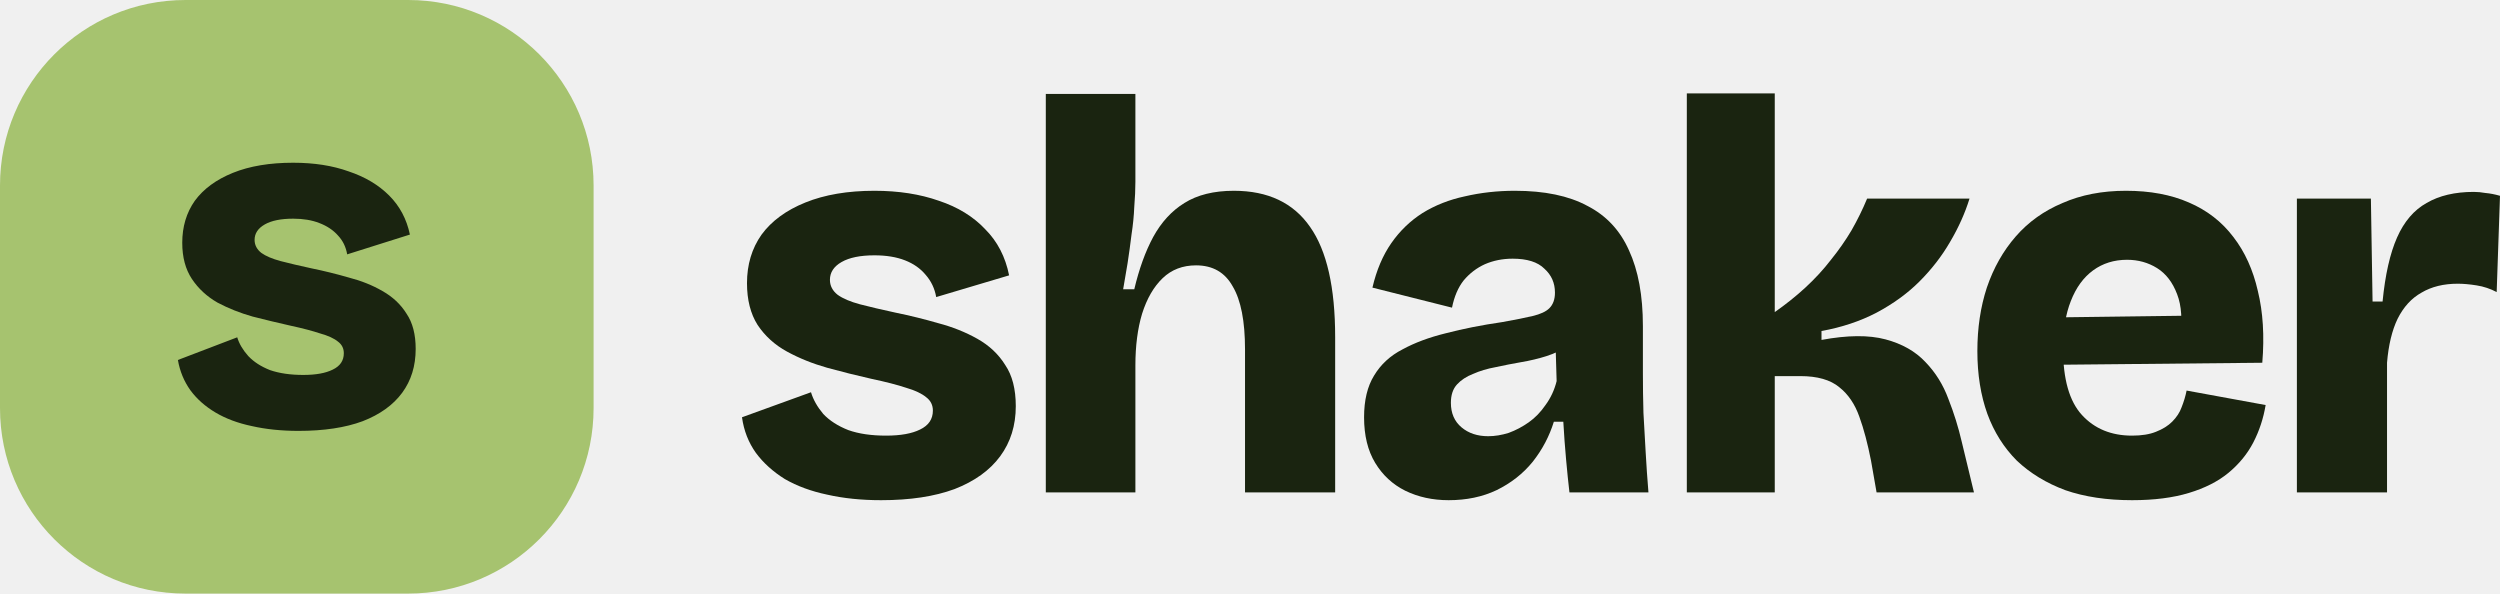
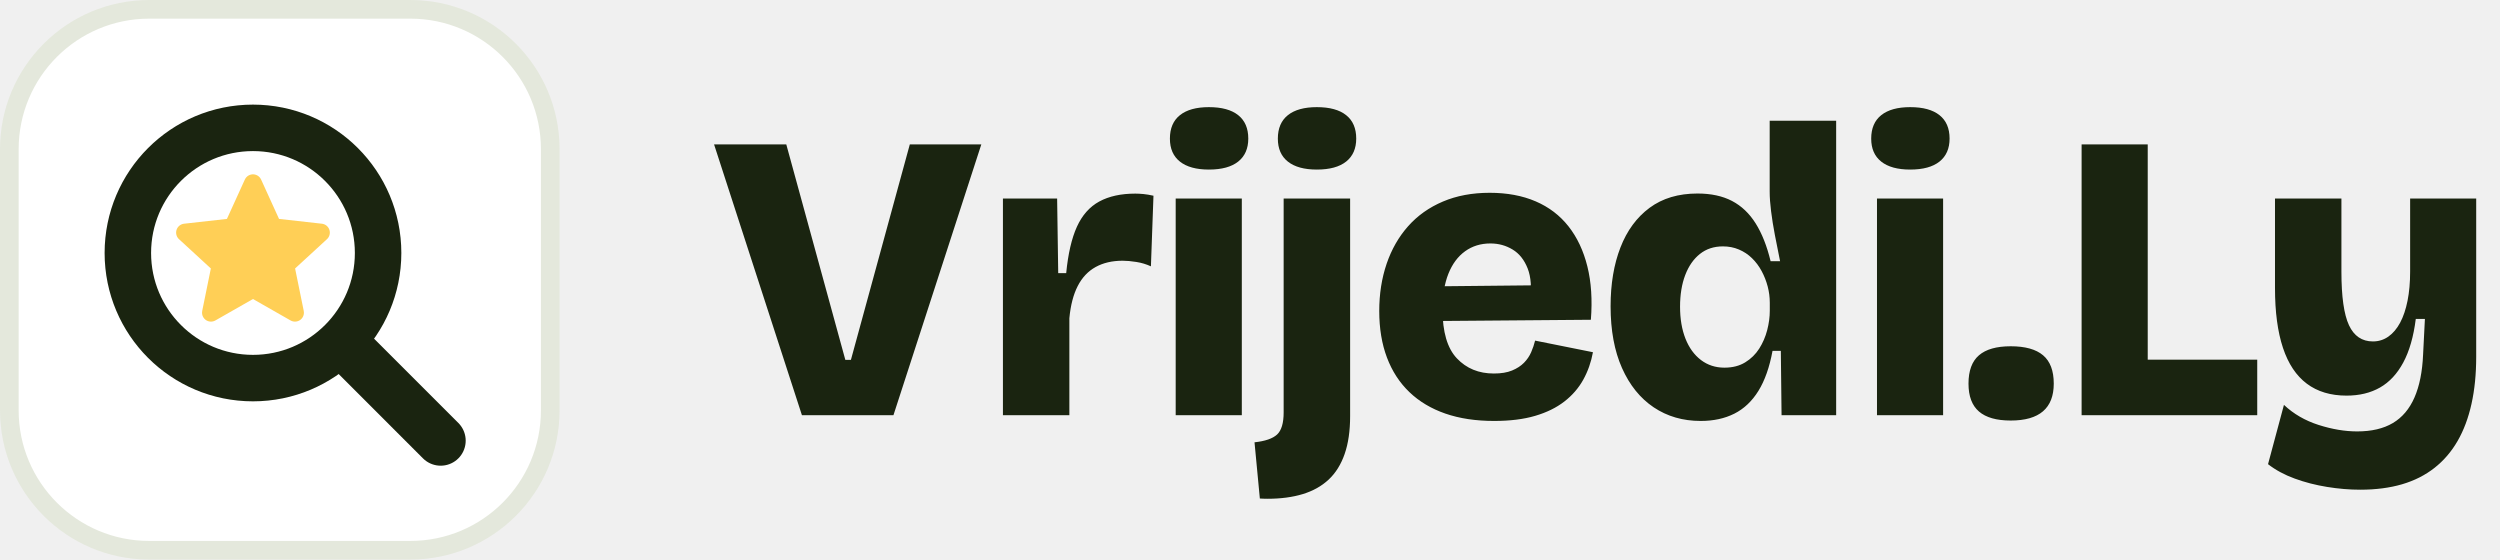
- <svg xmlns="http://www.w3.org/2000/svg" preserveAspectRatio="none" overflow="visible" style="display: block;" width="117.926" height="28" viewBox="0 0 117.926 28" fill="none">
-   <g id="Logo">
-     <g id="Mark">
-       <rect width="28" height="28" rx="8.75" fill="#A6C36F" />
-       <path id="Glyph s" d="M14.08 20.325C13.276 20.325 12.54 20.249 11.873 20.097C11.221 19.96 10.652 19.748 10.167 19.46C9.681 19.172 9.287 18.823 8.984 18.413C8.68 17.989 8.483 17.511 8.392 16.98L11.19 15.911C11.281 16.214 11.456 16.51 11.714 16.798C11.972 17.071 12.313 17.291 12.737 17.458C13.177 17.61 13.7 17.686 14.307 17.686C14.899 17.686 15.361 17.602 15.695 17.435C16.044 17.268 16.218 17.011 16.218 16.662C16.218 16.434 16.127 16.252 15.945 16.116C15.763 15.964 15.482 15.835 15.103 15.729C14.739 15.608 14.277 15.486 13.716 15.365C13.109 15.229 12.51 15.084 11.918 14.933C11.327 14.766 10.773 14.546 10.258 14.273C9.757 13.985 9.355 13.613 9.052 13.158C8.749 12.703 8.597 12.134 8.597 11.452C8.597 10.694 8.794 10.034 9.188 9.473C9.598 8.912 10.197 8.472 10.986 8.153C11.774 7.835 12.722 7.676 13.829 7.676C14.815 7.676 15.687 7.812 16.446 8.085C17.219 8.343 17.856 8.722 18.357 9.223C18.857 9.723 19.183 10.337 19.335 11.065L16.377 11.998C16.317 11.649 16.173 11.353 15.945 11.111C15.718 10.853 15.422 10.656 15.058 10.519C14.709 10.383 14.3 10.315 13.829 10.315C13.253 10.315 12.806 10.405 12.487 10.588C12.169 10.77 12.009 11.012 12.009 11.316C12.009 11.558 12.116 11.763 12.328 11.93C12.54 12.081 12.844 12.21 13.238 12.316C13.647 12.423 14.133 12.536 14.694 12.658C15.285 12.779 15.869 12.923 16.446 13.09C17.037 13.242 17.568 13.454 18.038 13.727C18.523 14 18.903 14.356 19.176 14.796C19.464 15.221 19.608 15.774 19.608 16.457C19.608 17.261 19.395 17.951 18.971 18.527C18.546 19.104 17.924 19.551 17.105 19.869C16.286 20.173 15.278 20.325 14.08 20.325Z" fill="#1A2410" />
-     </g>
-     <g id="Wordmark shaker">
-       <path d="M41.562 23.594C40.635 23.594 39.786 23.507 39.016 23.332C38.264 23.174 37.599 22.929 37.021 22.597C36.461 22.247 36.006 21.836 35.656 21.363C35.306 20.873 35.087 20.313 35 19.683L38.255 18.502C38.36 18.852 38.553 19.193 38.833 19.526C39.13 19.841 39.524 20.094 40.014 20.287C40.504 20.462 41.099 20.549 41.799 20.549C42.481 20.549 43.015 20.453 43.4 20.261C43.803 20.068 44.004 19.771 44.004 19.368C44.004 19.106 43.899 18.896 43.689 18.738C43.479 18.563 43.164 18.414 42.744 18.292C42.324 18.152 41.781 18.012 41.116 17.872C40.416 17.714 39.716 17.539 39.016 17.347C38.334 17.154 37.704 16.901 37.126 16.586C36.549 16.271 36.085 15.851 35.735 15.326C35.403 14.801 35.236 14.144 35.236 13.357C35.236 12.482 35.464 11.721 35.919 11.073C36.391 10.426 37.083 9.918 37.992 9.551C38.903 9.183 39.987 8.999 41.248 8.999C42.385 8.999 43.4 9.157 44.292 9.472C45.185 9.769 45.911 10.216 46.471 10.811C47.049 11.388 47.425 12.114 47.6 12.989L44.161 14.013C44.091 13.611 43.925 13.261 43.663 12.963C43.417 12.666 43.094 12.438 42.691 12.281C42.289 12.123 41.807 12.044 41.248 12.044C40.583 12.044 40.066 12.149 39.699 12.359C39.331 12.569 39.148 12.849 39.148 13.199C39.148 13.479 39.27 13.716 39.515 13.908C39.76 14.083 40.11 14.232 40.565 14.354C41.038 14.477 41.597 14.608 42.245 14.748C42.928 14.888 43.601 15.054 44.266 15.247C44.931 15.422 45.544 15.667 46.104 15.982C46.664 16.297 47.101 16.708 47.416 17.216C47.749 17.706 47.915 18.353 47.915 19.158C47.915 20.068 47.67 20.856 47.18 21.521C46.69 22.186 45.972 22.702 45.028 23.069C44.083 23.419 42.928 23.594 41.562 23.594Z" fill="#1A2410" />
-       <path d="M49.331 23.227V4.432H53.557V8.579C53.557 8.929 53.539 9.323 53.504 9.761C53.487 10.181 53.443 10.618 53.373 11.073C53.32 11.511 53.259 11.957 53.189 12.412C53.119 12.849 53.049 13.261 52.979 13.646H53.504C53.732 12.683 54.029 11.861 54.397 11.178C54.782 10.478 55.272 9.944 55.867 9.577C56.479 9.192 57.258 8.999 58.203 8.999C59.813 8.999 61.012 9.568 61.799 10.706C62.587 11.826 62.98 13.558 62.98 15.903V23.227H58.728V16.481C58.728 15.151 58.535 14.162 58.15 13.514C57.783 12.849 57.206 12.517 56.418 12.517C55.788 12.517 55.263 12.718 54.843 13.121C54.423 13.523 54.099 14.083 53.872 14.801C53.662 15.501 53.557 16.314 53.557 17.242V23.227H49.331Z" fill="#1A2410" />
-       <path d="M68.334 23.594C67.582 23.594 66.899 23.446 66.287 23.148C65.692 22.851 65.219 22.413 64.869 21.836C64.519 21.258 64.344 20.541 64.344 19.683C64.344 18.878 64.502 18.222 64.817 17.714C65.132 17.189 65.578 16.778 66.156 16.481C66.733 16.166 67.415 15.912 68.203 15.719C69.008 15.509 69.892 15.334 70.854 15.194C71.449 15.089 71.93 14.993 72.298 14.906C72.665 14.818 72.928 14.696 73.085 14.538C73.26 14.363 73.348 14.118 73.348 13.803C73.348 13.348 73.182 12.972 72.849 12.674C72.534 12.359 72.035 12.202 71.353 12.202C70.88 12.202 70.443 12.289 70.04 12.464C69.656 12.639 69.323 12.893 69.043 13.226C68.781 13.558 68.597 13.987 68.492 14.512L64.738 13.567C64.93 12.744 65.228 12.044 65.63 11.467C66.033 10.889 66.523 10.417 67.1 10.049C67.695 9.682 68.361 9.419 69.096 9.262C69.848 9.087 70.635 8.999 71.458 8.999C72.858 8.999 73.996 9.236 74.871 9.708C75.763 10.163 76.419 10.863 76.839 11.808C77.277 12.753 77.496 13.943 77.496 15.378V17.583C77.496 18.213 77.504 18.843 77.522 19.473C77.557 20.086 77.592 20.707 77.627 21.337C77.662 21.967 77.706 22.597 77.758 23.227H74.031C73.978 22.772 73.925 22.256 73.873 21.678C73.82 21.101 73.777 20.506 73.742 19.893H73.296C73.085 20.576 72.753 21.206 72.298 21.783C71.843 22.343 71.274 22.789 70.592 23.122C69.927 23.437 69.174 23.594 68.334 23.594ZM70.198 20.576C70.513 20.576 70.837 20.523 71.169 20.418C71.502 20.296 71.817 20.129 72.114 19.919C72.412 19.709 72.674 19.438 72.902 19.106C73.147 18.773 73.322 18.397 73.427 17.977L73.374 16.192L73.978 16.297C73.68 16.507 73.339 16.673 72.954 16.796C72.569 16.918 72.167 17.014 71.747 17.084C71.344 17.154 70.942 17.233 70.539 17.321C70.154 17.391 69.804 17.496 69.489 17.636C69.174 17.758 68.921 17.924 68.728 18.134C68.535 18.344 68.439 18.633 68.439 19.001C68.439 19.491 68.606 19.876 68.938 20.156C69.27 20.436 69.691 20.576 70.198 20.576Z" fill="#1A2410" />
-       <path d="M79.568 23.227V4.406H83.716V14.722C84.241 14.354 84.722 13.969 85.159 13.567C85.614 13.147 86.017 12.709 86.367 12.254C86.734 11.799 87.058 11.336 87.338 10.863C87.618 10.373 87.863 9.874 88.073 9.367H92.903C92.693 10.049 92.387 10.732 91.984 11.414C91.599 12.079 91.118 12.701 90.541 13.278C89.981 13.838 89.307 14.328 88.519 14.748C87.749 15.151 86.883 15.439 85.921 15.614V16.034C87.146 15.807 88.152 15.798 88.939 16.008C89.727 16.218 90.357 16.577 90.829 17.084C91.302 17.574 91.661 18.152 91.906 18.817C92.168 19.482 92.378 20.156 92.536 20.838L93.113 23.227H88.519L88.257 21.731C88.099 20.926 87.916 20.234 87.706 19.657C87.496 19.062 87.181 18.598 86.761 18.266C86.341 17.916 85.728 17.741 84.923 17.741H83.716V23.227H79.568Z" fill="#1A2410" />
-       <path d="M100.571 23.594C99.381 23.594 98.331 23.437 97.421 23.122C96.528 22.789 95.767 22.326 95.137 21.731C94.525 21.118 94.061 20.383 93.746 19.526C93.431 18.651 93.273 17.662 93.273 16.559C93.273 15.474 93.422 14.477 93.72 13.567C94.035 12.639 94.49 11.834 95.085 11.152C95.68 10.469 96.415 9.944 97.29 9.577C98.165 9.192 99.162 8.999 100.282 8.999C101.42 8.999 102.408 9.183 103.248 9.551C104.106 9.918 104.806 10.461 105.348 11.178C105.891 11.878 106.276 12.727 106.503 13.724C106.748 14.722 106.818 15.851 106.713 17.111L96.03 17.216V14.984L104.141 14.879L102.828 15.982C102.951 15.124 102.907 14.424 102.697 13.882C102.487 13.322 102.172 12.911 101.752 12.648C101.332 12.386 100.86 12.254 100.335 12.254C99.722 12.254 99.188 12.421 98.733 12.753C98.278 13.086 97.928 13.567 97.683 14.197C97.438 14.809 97.316 15.562 97.316 16.454C97.316 17.889 97.613 18.931 98.208 19.578C98.803 20.226 99.591 20.549 100.571 20.549C101.026 20.549 101.402 20.488 101.7 20.366C102.015 20.243 102.268 20.086 102.461 19.893C102.671 19.683 102.82 19.456 102.907 19.211C103.012 18.948 103.091 18.686 103.143 18.423L106.871 19.106C106.766 19.736 106.573 20.322 106.293 20.864C106.013 21.407 105.62 21.888 105.112 22.308C104.622 22.711 104.001 23.026 103.248 23.253C102.496 23.481 101.603 23.594 100.571 23.594Z" fill="#1A2410" />
-       <path d="M108.345 23.227V9.367H111.836L111.915 14.223H112.387C112.51 12.963 112.737 11.957 113.07 11.204C113.402 10.452 113.866 9.909 114.461 9.577C115.056 9.227 115.8 9.052 116.692 9.052C116.867 9.052 117.051 9.069 117.244 9.104C117.454 9.122 117.681 9.166 117.926 9.236L117.769 13.777C117.471 13.619 117.156 13.514 116.824 13.462C116.491 13.409 116.194 13.383 115.931 13.383C115.266 13.383 114.697 13.523 114.225 13.803C113.752 14.066 113.376 14.477 113.096 15.037C112.834 15.579 112.667 16.271 112.597 17.111V23.227H108.345Z" fill="#1A2410" />
-     </g>
+ <svg xmlns="http://www.w3.org/2000/svg" width="134.03" height="30" viewBox="0 0 134.03 30" fill="none">
+   <rect x="0.5" y="0.5" width="29" height="29" rx="7.5" fill="#FFFFFF" stroke="#E4E8DC" />
+   <g transform="translate(3.5 3.5) scale(0.958333)">
+     <circle cx="10.5" cy="10.5" r="7" fill="#FFFFFF" stroke="#1A2410" stroke-width="2.6" />
+     <path d="M15.6 15.6 21 21" stroke="#1A2410" stroke-width="2.8" stroke-linecap="round" />
+     <polygon points="10.5 6.6 11.62 9.06 14.3 9.36 12.31 11.19 12.85 13.84 10.5 12.5 8.15 13.84 8.69 11.19 6.7 9.36 9.38 9.06" fill="#FFCF56" stroke="#FFCF56" stroke-width="1" stroke-linejoin="round" />
  </g>
+   <path d="M42.993 22.26 38.282 7.74H42.154L45.32 19.293H45.619L48.777 7.74H52.611L47.899 22.26ZM53.769 22.26V16.779V10.644H56.675L56.733 14.644H57.161Q57.312 13.087 57.736 12.155Q58.16 11.224 58.937 10.802Q59.714 10.38 60.866 10.38Q61.068 10.38 61.303 10.403Q61.538 10.426 61.84 10.493L61.703 14.279Q61.335 14.109 60.922 14.044Q60.508 13.978 60.187 13.978Q59.347 13.978 58.737 14.316Q58.127 14.654 57.778 15.337Q57.428 16.019 57.331 17.061V22.26ZM63.031 22.26V10.644H66.576V22.26ZM64.811 9.091Q63.799 9.091 63.26 8.665Q62.721 8.24 62.721 7.432Q62.721 6.602 63.26 6.173Q63.799 5.744 64.811 5.744Q65.845 5.744 66.384 6.175Q66.923 6.605 66.923 7.429Q66.923 8.23 66.384 8.661Q65.845 9.091 64.811 9.091ZM67.956 26.74Q67.844 26.74 67.751 26.736Q67.657 26.732 67.543 26.727L67.257 23.713Q68.115 23.621 68.467 23.295Q68.819 22.969 68.819 22.111V10.644H72.383V22.309Q72.383 23.497 72.088 24.342Q71.794 25.186 71.23 25.713Q70.666 26.239 69.841 26.49Q69.016 26.74 67.956 26.74ZM70.598 9.091Q69.586 9.091 69.047 8.665Q68.508 8.24 68.508 7.432Q68.508 6.602 69.047 6.173Q69.586 5.744 70.598 5.744Q71.632 5.744 72.171 6.175Q72.71 6.605 72.71 7.429Q72.71 8.23 72.171 8.661Q71.632 9.091 70.598 9.091ZM80.103 22.568Q78.628 22.568 77.488 22.173Q76.348 21.777 75.559 21.02Q74.77 20.263 74.357 19.168Q73.944 18.073 73.944 16.675Q73.944 15.304 74.34 14.141Q74.737 12.978 75.495 12.125Q76.253 11.273 77.359 10.805Q78.465 10.336 79.864 10.336Q81.263 10.336 82.33 10.795Q83.397 11.254 84.093 12.139Q84.789 13.024 85.102 14.283Q85.415 15.541 85.29 17.143L76.263 17.217V15.358L83.201 15.287L82.022 16.176Q82.173 15.087 81.902 14.394Q81.63 13.701 81.093 13.377Q80.556 13.052 79.903 13.052Q79.127 13.052 78.547 13.47Q77.966 13.888 77.651 14.677Q77.337 15.465 77.337 16.596Q77.337 18.397 78.105 19.211Q78.874 20.025 80.087 20.025Q80.673 20.025 81.063 19.864Q81.454 19.703 81.703 19.45Q81.952 19.197 82.089 18.882Q82.225 18.568 82.3 18.261L85.401 18.883Q85.254 19.686 84.88 20.359Q84.506 21.032 83.867 21.527Q83.227 22.023 82.301 22.295Q81.375 22.568 80.103 22.568ZM91.176 22.568Q89.747 22.568 88.659 21.838Q87.571 21.107 86.959 19.731Q86.347 18.354 86.347 16.417Q86.347 14.628 86.875 13.268Q87.403 11.908 88.438 11.141Q89.474 10.375 91.005 10.375Q92.094 10.375 92.856 10.773Q93.618 11.172 94.124 11.977Q94.63 12.782 94.925 14.002H95.433Q95.284 13.273 95.154 12.595Q95.025 11.918 94.951 11.323Q94.876 10.728 94.876 10.27V6.472H98.44V16.734V22.26H95.513L95.474 18.81H95.029Q94.787 20.124 94.273 20.955Q93.759 21.785 92.983 22.176Q92.207 22.568 91.176 22.568ZM92.449 19.711Q93.1 19.711 93.563 19.427Q94.027 19.143 94.316 18.689Q94.604 18.235 94.743 17.699Q94.882 17.163 94.882 16.659V16.234Q94.882 15.787 94.769 15.357Q94.656 14.927 94.446 14.535Q94.236 14.143 93.93 13.844Q93.625 13.545 93.228 13.377Q92.832 13.209 92.369 13.209Q91.648 13.209 91.138 13.613Q90.627 14.017 90.349 14.744Q90.071 15.471 90.071 16.446Q90.071 17.42 90.361 18.156Q90.652 18.891 91.191 19.301Q91.731 19.711 92.449 19.711ZM100.629 22.26V10.644H104.174V22.26ZM102.409 9.091Q101.397 9.091 100.858 8.665Q100.319 8.24 100.319 7.432Q100.319 6.602 100.858 6.173Q101.397 5.744 102.409 5.744Q103.443 5.744 103.982 6.175Q104.521 6.605 104.521 7.429Q104.521 8.23 103.982 8.661Q103.443 9.091 102.409 9.091ZM107.798 22.546Q106.657 22.546 106.096 22.062Q105.535 21.578 105.535 20.566Q105.535 19.532 106.096 19.048Q106.657 18.564 107.798 18.564Q108.962 18.564 109.534 19.048Q110.106 19.532 110.106 20.566Q110.106 22.546 107.798 22.546ZM111.599 22.26V7.74H115.144V22.26ZM112.235 22.26V19.282H121.015V22.26ZM126.531 26.254Q125.677 26.254 124.759 26.105Q123.841 25.957 123.02 25.656Q122.199 25.356 121.594 24.885L122.447 21.706Q123.22 22.435 124.305 22.782Q125.391 23.129 126.374 23.129Q127.53 23.129 128.286 22.68Q129.042 22.232 129.445 21.31Q129.848 20.388 129.907 19.006L130.004 17.098H129.515Q129.335 18.522 128.845 19.433Q128.356 20.344 127.595 20.777Q126.835 21.21 125.804 21.21Q124.53 21.21 123.676 20.572Q122.822 19.934 122.394 18.649Q121.967 17.363 121.967 15.449V10.644H125.528V14.564Q125.528 16.569 125.934 17.437Q126.339 18.305 127.217 18.305Q127.676 18.305 128.046 18.045Q128.416 17.785 128.675 17.302Q128.934 16.819 129.073 16.124Q129.212 15.428 129.212 14.559V10.644H132.754V19.138Q132.754 20.52 132.502 21.652Q132.251 22.784 131.757 23.641Q131.263 24.498 130.517 25.085Q129.77 25.672 128.779 25.963Q127.787 26.254 126.531 26.254Z" fill="#1A2410" />
</svg>
